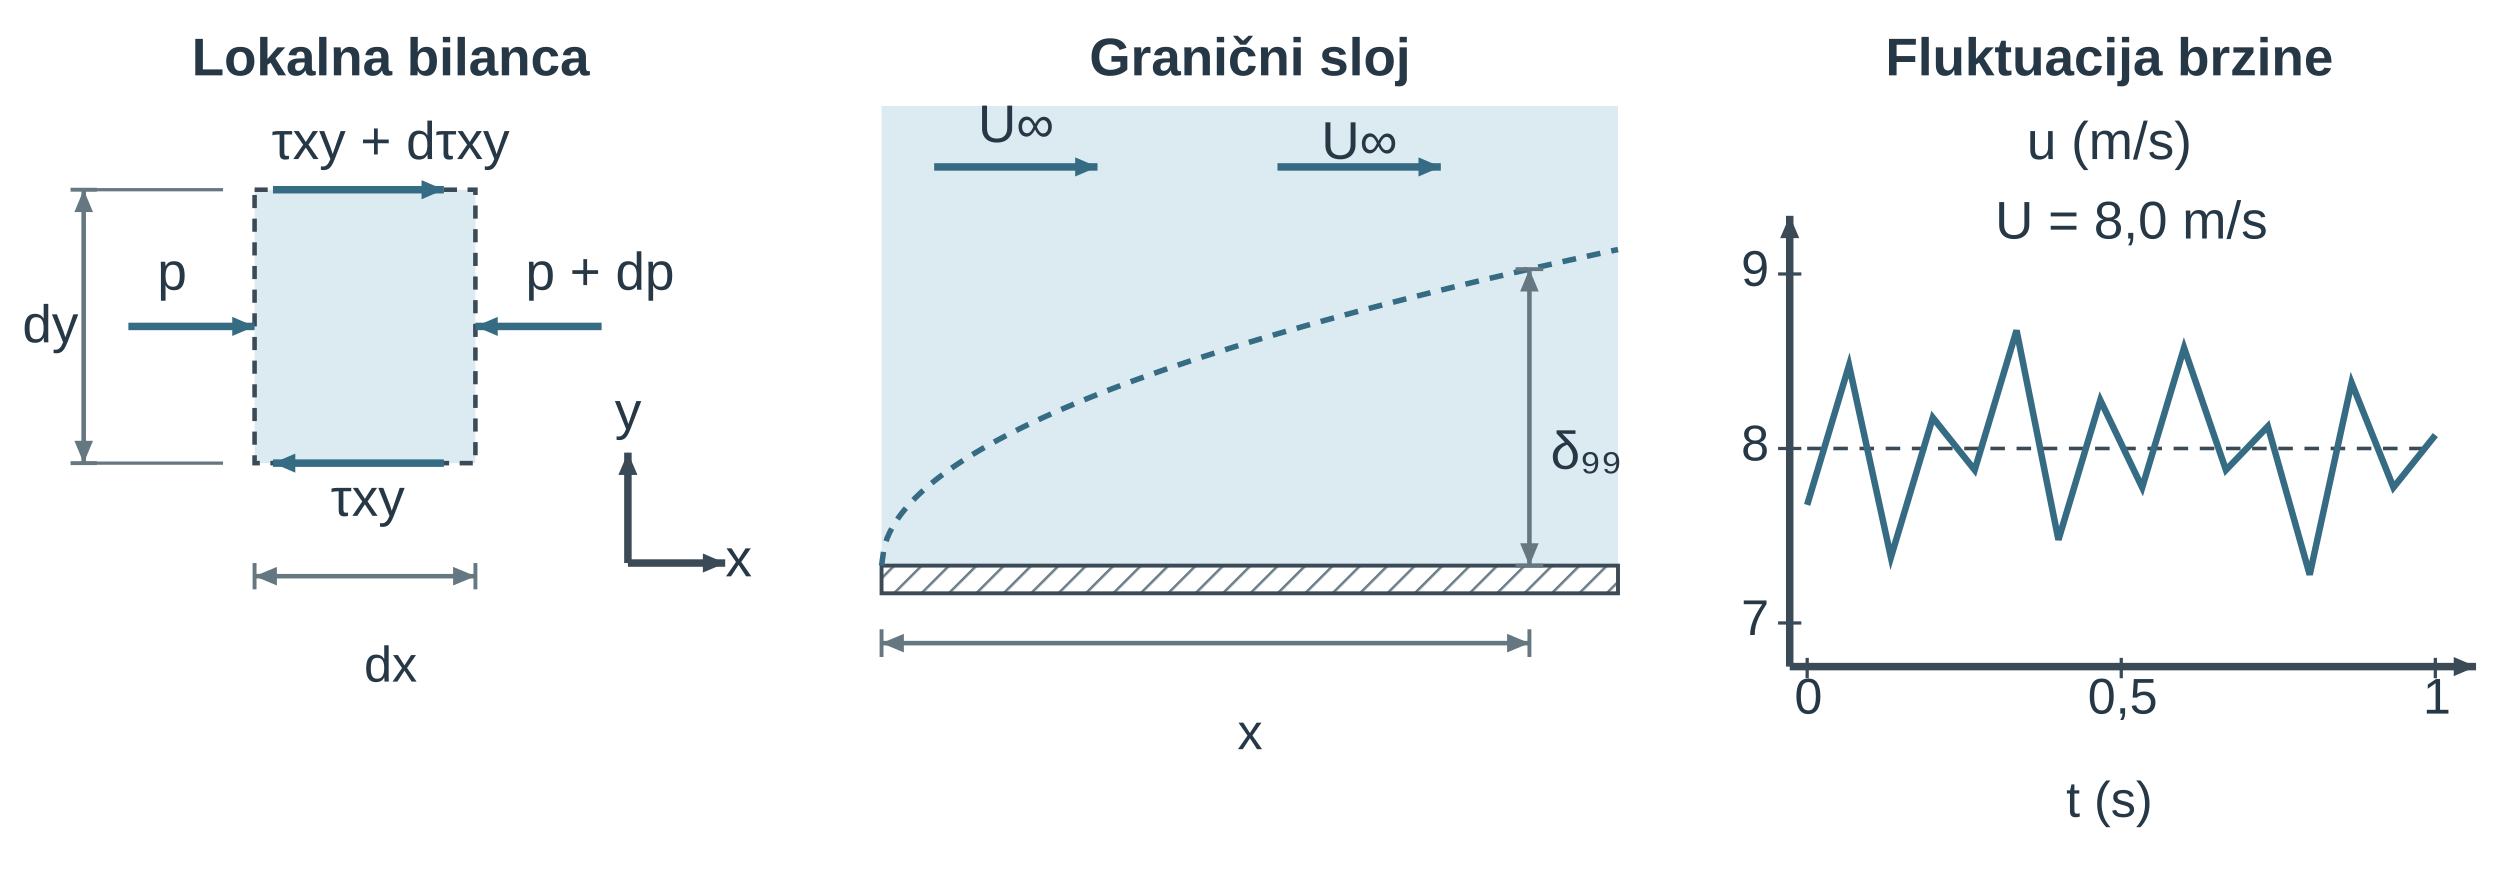
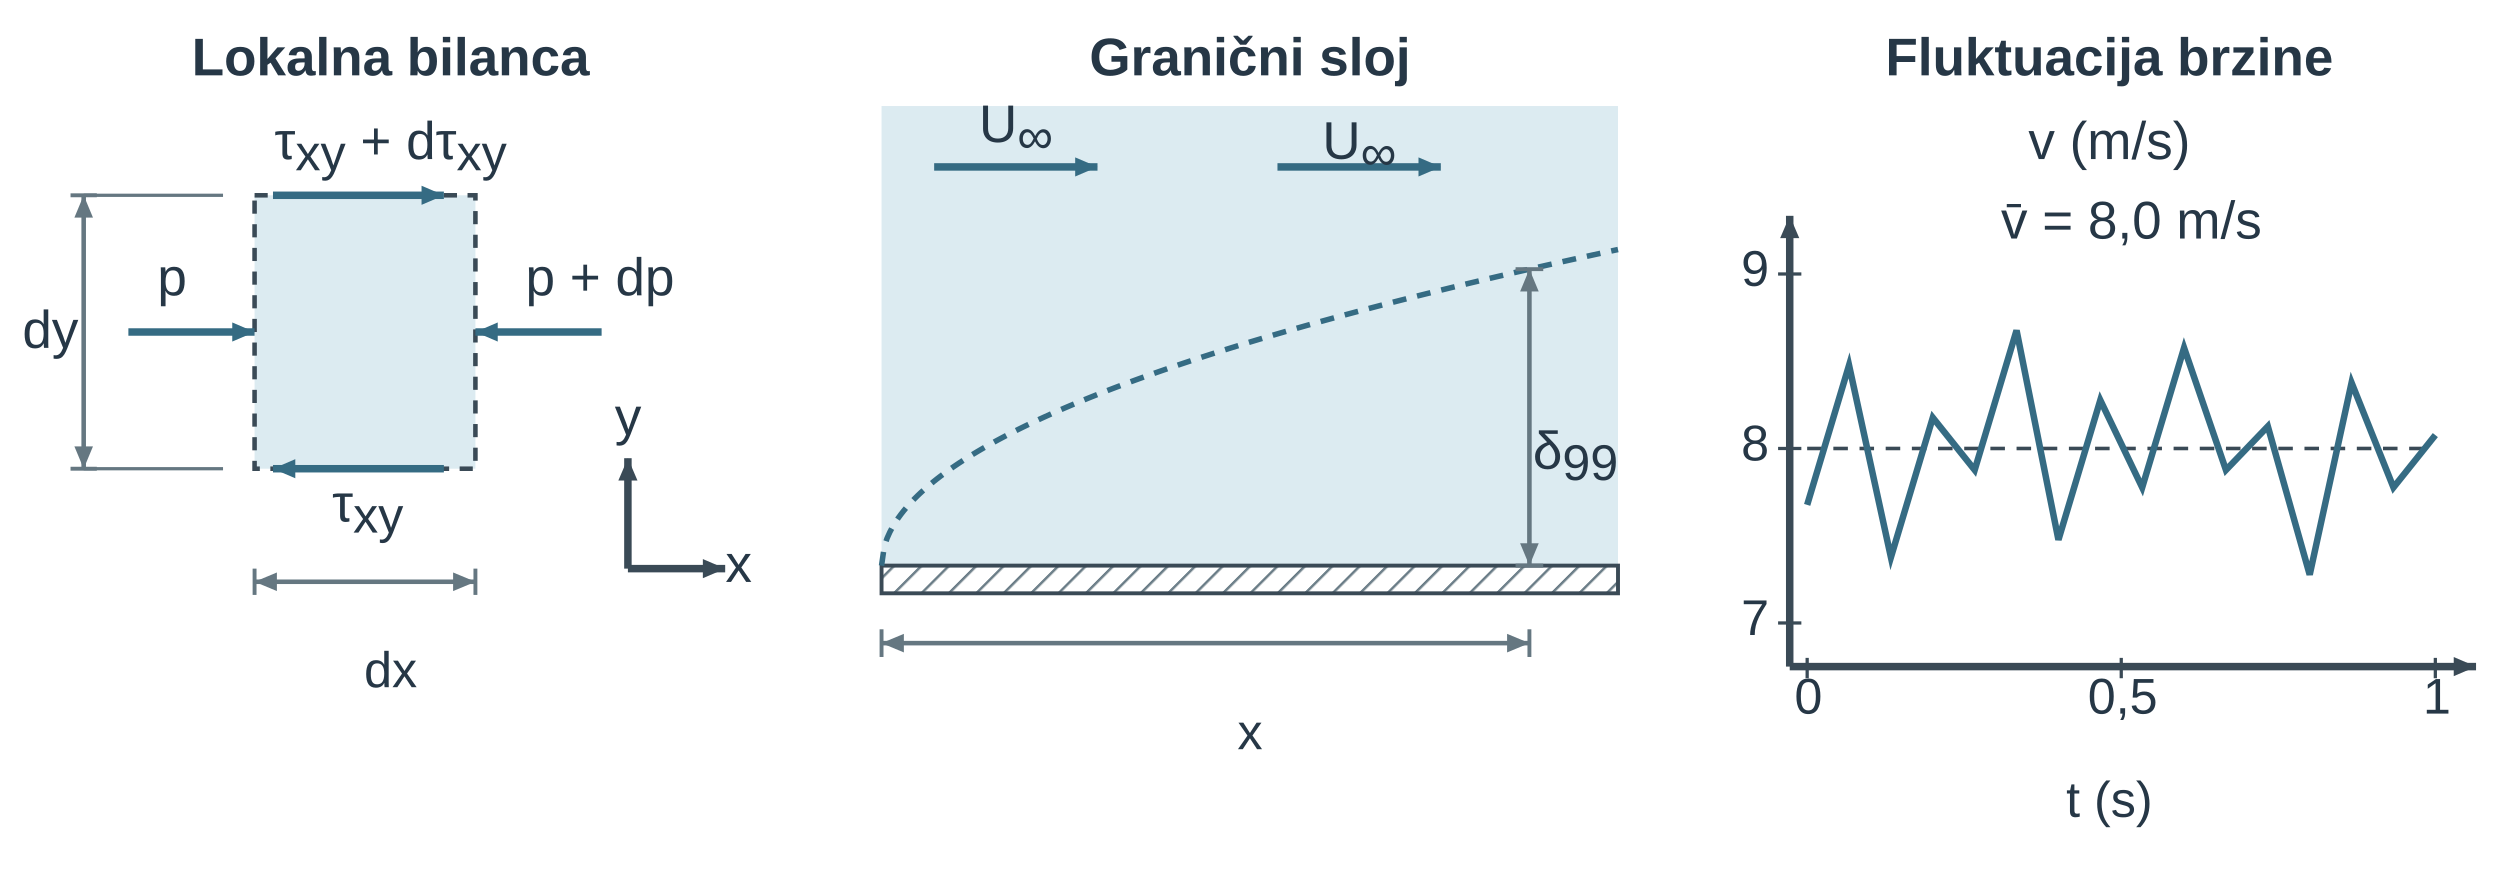
<svg xmlns="http://www.w3.org/2000/svg" width="447.874pt" height="155.837pt" viewBox="0 0 447.874 155.837" role="img">
  <defs>
    <pattern id="u12rt_hatch" width="7" height="7" patternUnits="userSpaceOnUse" patternTransform="rotate(45)">
      <line x1="0" y1="0" x2="0" y2="7" stroke="#657781" stroke-width="1.8" />
    </pattern>
    <marker id="u12rt_v" markerWidth="7" markerHeight="6" refX="7" refY="3" orient="auto">
      <path d="M0 0 L7 3 L0 6 Z" fill="#356b83" />
    </marker>
    <marker id="u12rt_dim" markerWidth="6" markerHeight="5" refX="6" refY="2.5" orient="auto-start-reverse">
      <path d="M0 0 L6 2.5 L0 5 Z" fill="#657781" />
    </marker>
    <marker id="u12rt_dimSmall" markerWidth="3" markerHeight="3" refX="3" refY="1.5" orient="auto-start-reverse">
      <path d="M0 0 L3 1.5 L0 3 Z" fill="#356b83" />
    </marker>
    <marker id="u12rt_forceMarker" markerWidth="7" markerHeight="6" refX="7" refY="3" orient="auto">
      <path d="M0 0 L7 3 L0 6 Z" fill="#356b83" />
    </marker>
    <marker id="u12rt_pressureMarker" markerWidth="7" markerHeight="6" refX="7" refY="3" orient="auto">
      <path d="M0 0 L7 3 L0 6 Z" fill="#356b83" />
    </marker>
    <marker id="u12rt_reactionMarker" markerWidth="7" markerHeight="6" refX="7" refY="3" orient="auto">
      <path d="M0 0 L7 3 L0 6 Z" fill="#356b83" />
    </marker>
    <marker id="u12rt_axisMarker" markerWidth="7" markerHeight="6" refX="7" refY="3" orient="auto">
      <path d="M0 0 L7 3 L0 6 Z" fill="#3a4a56" />
    </marker>
  </defs>
  <g font-family="Arial, Liberation Sans, sans-serif">
    <g transform="translate(0 0)">
      <g transform="translate(69.979 13.5)">
        <text data-source-text="1" x="0" y="0" text-anchor="middle" font-size="9.5" font-weight="600" fill="rgb(38, 55, 70)">Lokalna bilanca</text>
      </g>
      <g transform="translate(69.979 28.5)">
-         <text data-source-text="4" x="0" y="0" text-anchor="middle" font-size="9.5" font-weight="400" fill="rgb(38, 55, 70)">τxy + dτxy</text>
-       </g>
-       <g transform="translate(-7.307 -17.823) scale(0.471)">
+         <text data-source-text="4" x="0" y="0" text-anchor="middle" font-size="9.5" font-weight="400" fill="rgb(38, 55, 70)">τ<tspan font-size="9" font-weight="400" font-style="normal" fill="rgb(38, 55, 70)" baseline-shift="-2">xy</tspan> + dτ<tspan font-size="9" font-weight="400" font-style="normal" fill="rgb(38, 55, 70)" baseline-shift="-2">xy</tspan>
+         </text>
+       </g>
+       <g transform="translate(-7.307 -16.823) scale(0.471)">
        <g transform="matrix(1 0 0 1 2.344 4)">
          <path d="M110 106 H194 V210 H110 Z" fill="rgb(220, 235, 241)" stroke="rgb(58, 74, 86)" stroke-width="1.733" stroke-dasharray="5px, 4px" stroke-linecap="butt" stroke-linejoin="miter" fill-opacity="1" stroke-opacity="1" opacity="1" marker-start="none" marker-mid="none" marker-end="none" data-source-geometry="1" />
        </g>
      </g>
      <defs>
        <marker id="u12rt_pressureMarker-print-0-2-marker-end" markerWidth="8.49" markerHeight="7.277" refX="7" refY="3" orient="auto" viewBox="0 0 7 6" markerUnits="userSpaceOnUse">
          <path d="M0 0 L7 3 L0 6 Z" fill="#356b83" />
        </marker>
      </defs>
-       <g transform="translate(-7.307 -17.823) scale(0.471)">
+       <g transform="translate(-7.307 -16.823) scale(0.471)">
        <g transform="matrix(1 0 0 1 2.344 4)">
          <path d="M62 158 L110 158" fill="none" stroke="rgb(53, 107, 131)" stroke-width="2.848" marker-end="url(#u12rt_pressureMarker-print-0-2-marker-end)" stroke-linecap="butt" stroke-linejoin="miter" stroke-dasharray="none" fill-opacity="1" stroke-opacity="1" opacity="1" marker-start="none" marker-mid="none" data-source-geometry="2" />
        </g>
      </g>
      <defs>
        <marker id="u12rt_pressureMarker-print-0-3-marker-end" markerWidth="8.49" markerHeight="7.277" refX="7" refY="3" orient="auto" viewBox="0 0 7 6" markerUnits="userSpaceOnUse">
          <path d="M0 0 L7 3 L0 6 Z" fill="#356b83" />
        </marker>
      </defs>
-       <g transform="translate(-7.307 -17.823) scale(0.471)">
+       <g transform="translate(-7.307 -16.823) scale(0.471)">
        <g transform="matrix(1 0 0 1 2.344 4)">
          <path d="M242 158 L194 158" fill="none" stroke="rgb(53, 107, 131)" stroke-width="2.848" marker-end="url(#u12rt_pressureMarker-print-0-3-marker-end)" stroke-linecap="butt" stroke-linejoin="miter" stroke-dasharray="none" fill-opacity="1" stroke-opacity="1" opacity="1" marker-start="none" marker-mid="none" data-source-geometry="3" />
        </g>
      </g>
      <defs>
        <marker id="u12rt_forceMarker-print-0-6-marker-end" markerWidth="8.49" markerHeight="7.277" refX="7" refY="3" orient="auto" viewBox="0 0 7 6" markerUnits="userSpaceOnUse">
          <path d="M0 0 L7 3 L0 6 Z" fill="#356b83" />
        </marker>
      </defs>
-       <g transform="translate(-7.307 -17.823) scale(0.471)">
+       <g transform="translate(-7.307 -16.823) scale(0.471)">
        <g transform="matrix(1 0 0 1 2.344 4)">
          <path d="M117 106 L182 106" fill="none" stroke="rgb(53, 107, 131)" stroke-width="2.848" marker-end="url(#u12rt_forceMarker-print-0-6-marker-end)" stroke-linecap="butt" stroke-linejoin="miter" stroke-dasharray="none" fill-opacity="1" stroke-opacity="1" opacity="1" marker-start="none" marker-mid="none" data-source-geometry="6" />
        </g>
      </g>
      <defs>
        <marker id="u12rt_forceMarker-print-0-7-marker-end" markerWidth="8.49" markerHeight="7.277" refX="7" refY="3" orient="auto" viewBox="0 0 7 6" markerUnits="userSpaceOnUse">
          <path d="M0 0 L7 3 L0 6 Z" fill="#356b83" />
        </marker>
      </defs>
-       <g transform="translate(-7.307 -17.823) scale(0.471)">
+       <g transform="translate(-7.307 -16.823) scale(0.471)">
        <g transform="matrix(1 0 0 1 2.344 4)">
          <path d="M182 210 L117 210" fill="none" stroke="rgb(53, 107, 131)" stroke-width="2.848" marker-end="url(#u12rt_forceMarker-print-0-7-marker-end)" stroke-linecap="butt" stroke-linejoin="miter" stroke-dasharray="none" fill-opacity="1" stroke-opacity="1" opacity="1" marker-start="none" marker-mid="none" data-source-geometry="7" />
        </g>
      </g>
-       <g transform="translate(-7.307 -17.823) scale(0.471)">
+       <g transform="translate(-7.307 -16.823) scale(0.471)">
        <g transform="matrix(1 0 0 1 2.344 4)">
          <line x1="40" y1="106" x2="50" y2="106" stroke="rgb(101, 119, 129)" stroke-width="1.486" fill="rgb(58, 74, 86)" stroke-linecap="butt" stroke-linejoin="miter" stroke-dasharray="none" fill-opacity="1" stroke-opacity="1" opacity="1" marker-start="none" marker-mid="none" marker-end="none" data-source-geometry="10" />
        </g>
      </g>
-       <g transform="translate(-7.307 -17.823) scale(0.471)">
+       <g transform="translate(-7.307 -16.823) scale(0.471)">
        <g transform="matrix(1 0 0 1 2.344 4)">
          <line x1="40" y1="210" x2="50" y2="210" stroke="rgb(101, 119, 129)" stroke-width="1.486" fill="rgb(58, 74, 86)" stroke-linecap="butt" stroke-linejoin="miter" stroke-dasharray="none" fill-opacity="1" stroke-opacity="1" opacity="1" marker-start="none" marker-mid="none" marker-end="none" data-source-geometry="11" />
        </g>
      </g>
      <defs>
        <marker id="u12rt_dim-print-0-12-marker-start" markerWidth="8.49" markerHeight="7.075" refX="6" refY="2.5" orient="auto-start-reverse" viewBox="0 0 6 5" markerUnits="userSpaceOnUse">
          <path d="M0 0 L6 2.5 L0 5 Z" fill="#657781" />
        </marker>
      </defs>
      <defs>
        <marker id="u12rt_dim-print-0-12-marker-end" markerWidth="8.49" markerHeight="7.075" refX="6" refY="2.5" orient="auto-start-reverse" viewBox="0 0 6 5" markerUnits="userSpaceOnUse">
          <path d="M0 0 L6 2.5 L0 5 Z" fill="#657781" />
        </marker>
      </defs>
-       <g transform="translate(-7.307 -17.823) scale(0.471)">
+       <g transform="translate(-7.307 -16.823) scale(0.471)">
        <g transform="matrix(1 0 0 1 2.344 4)">
          <path d="M45 106 L45 210" fill="none" stroke="rgb(101, 119, 129)" stroke-width="1.733" marker-start="url(#u12rt_dim-print-0-12-marker-start)" marker-end="url(#u12rt_dim-print-0-12-marker-end)" stroke-linecap="butt" stroke-linejoin="miter" stroke-dasharray="none" fill-opacity="1" stroke-opacity="1" opacity="1" marker-mid="none" data-source-geometry="12" />
        </g>
      </g>
-       <g transform="translate(-7.307 -17.823) scale(0.471)">
+       <g transform="translate(-7.307 -16.823) scale(0.471)">
        <g transform="matrix(1 0 0 1 2.344 4)">
          <line x1="45" y1="106" x2="98" y2="106" stroke="rgb(101, 119, 129)" stroke-width="1.238" fill="rgb(58, 74, 86)" stroke-linecap="butt" stroke-linejoin="miter" stroke-dasharray="none" fill-opacity="1" stroke-opacity="1" opacity="1" marker-start="none" marker-mid="none" marker-end="none" data-source-geometry="14" />
        </g>
      </g>
-       <g transform="translate(-7.307 -17.823) scale(0.471)">
+       <g transform="translate(-7.307 -16.823) scale(0.471)">
        <g transform="matrix(1 0 0 1 2.344 4)">
          <line x1="45" y1="210" x2="98" y2="210" stroke="rgb(101, 119, 129)" stroke-width="1.238" fill="rgb(58, 74, 86)" stroke-linecap="butt" stroke-linejoin="miter" stroke-dasharray="none" fill-opacity="1" stroke-opacity="1" opacity="1" marker-start="none" marker-mid="none" marker-end="none" data-source-geometry="15" />
        </g>
      </g>
-       <g transform="translate(-7.307 -17.823) scale(0.471)">
+       <g transform="translate(-7.307 -16.823) scale(0.471)">
        <g transform="matrix(1 0 0 1 2.344 4)">
          <line x1="110" y1="248" x2="110" y2="258" stroke="rgb(101, 119, 129)" stroke-width="1.486" fill="rgb(58, 74, 86)" stroke-linecap="butt" stroke-linejoin="miter" stroke-dasharray="none" fill-opacity="1" stroke-opacity="1" opacity="1" marker-start="none" marker-mid="none" marker-end="none" data-source-geometry="16" />
        </g>
      </g>
-       <g transform="translate(-7.307 -17.823) scale(0.471)">
+       <g transform="translate(-7.307 -16.823) scale(0.471)">
        <g transform="matrix(1 0 0 1 2.344 4)">
          <line x1="194" y1="248" x2="194" y2="258" stroke="rgb(101, 119, 129)" stroke-width="1.486" fill="rgb(58, 74, 86)" stroke-linecap="butt" stroke-linejoin="miter" stroke-dasharray="none" fill-opacity="1" stroke-opacity="1" opacity="1" marker-start="none" marker-mid="none" marker-end="none" data-source-geometry="17" />
        </g>
      </g>
      <defs>
        <marker id="u12rt_dim-print-0-18-marker-start" markerWidth="8.49" markerHeight="7.075" refX="6" refY="2.5" orient="auto-start-reverse" viewBox="0 0 6 5" markerUnits="userSpaceOnUse">
          <path d="M0 0 L6 2.5 L0 5 Z" fill="#657781" />
        </marker>
      </defs>
      <defs>
        <marker id="u12rt_dim-print-0-18-marker-end" markerWidth="8.49" markerHeight="7.075" refX="6" refY="2.5" orient="auto-start-reverse" viewBox="0 0 6 5" markerUnits="userSpaceOnUse">
          <path d="M0 0 L6 2.5 L0 5 Z" fill="#657781" />
        </marker>
      </defs>
-       <g transform="translate(-7.307 -17.823) scale(0.471)">
+       <g transform="translate(-7.307 -16.823) scale(0.471)">
        <g transform="matrix(1 0 0 1 2.344 4)">
          <path d="M110 253 L194 253" fill="none" stroke="rgb(101, 119, 129)" stroke-width="1.733" marker-start="url(#u12rt_dim-print-0-18-marker-start)" marker-end="url(#u12rt_dim-print-0-18-marker-end)" stroke-linecap="butt" stroke-linejoin="miter" stroke-dasharray="none" fill-opacity="1" stroke-opacity="1" opacity="1" marker-mid="none" data-source-geometry="18" />
        </g>
      </g>
      <defs>
        <marker id="u12rt_axisMarker-print-0-20-marker-end" markerWidth="8.49" markerHeight="7.277" refX="7" refY="3" orient="auto" viewBox="0 0 7 6" markerUnits="userSpaceOnUse">
          <path d="M0 0 L7 3 L0 6 Z" fill="#3a4a56" />
        </marker>
      </defs>
-       <g transform="translate(-7.307 -17.823) scale(0.471)">
+       <g transform="translate(-7.307 -16.823) scale(0.471)">
        <g transform="matrix(1 0 0 1 2.344 4)">
          <path d="M252 248 L289 248" fill="none" stroke="rgb(58, 74, 86)" stroke-width="2.848" marker-end="url(#u12rt_axisMarker-print-0-20-marker-end)" stroke-linecap="butt" stroke-linejoin="miter" stroke-dasharray="none" fill-opacity="1" stroke-opacity="1" opacity="1" marker-start="none" marker-mid="none" data-source-geometry="20" />
        </g>
      </g>
      <defs>
        <marker id="u12rt_axisMarker-print-0-22-marker-end" markerWidth="8.49" markerHeight="7.277" refX="7" refY="3" orient="auto" viewBox="0 0 7 6" markerUnits="userSpaceOnUse">
          <path d="M0 0 L7 3 L0 6 Z" fill="#3a4a56" />
        </marker>
      </defs>
-       <g transform="translate(-7.307 -17.823) scale(0.471)">
+       <g transform="translate(-7.307 -16.823) scale(0.471)">
        <g transform="matrix(1 0 0 1 2.344 4)">
          <path d="M252 248 L252 206" fill="none" stroke="rgb(58, 74, 86)" stroke-width="2.848" marker-end="url(#u12rt_axisMarker-print-0-22-marker-end)" stroke-linecap="butt" stroke-linejoin="miter" stroke-dasharray="none" fill-opacity="1" stroke-opacity="1" opacity="1" marker-start="none" marker-mid="none" data-source-geometry="22" />
        </g>
      </g>
-       <g transform="translate(28.189 51.903)">
+       <g transform="translate(28.189 52.903)">
        <text data-source-text="2" x="0" y="0" text-anchor="start" font-size="9.5" font-weight="400" fill="rgb(38, 55, 70)">p</text>
      </g>
-       <g transform="translate(94.146 51.903)">
+       <g transform="translate(94.146 52.903)">
        <text data-source-text="3" x="0" y="0" text-anchor="start" font-size="9.5" font-weight="400" fill="rgb(38, 55, 70)">p + dp</text>
      </g>
-       <g transform="translate(9.023 61.325)">
+       <g transform="translate(9.023 62.325)">
        <text data-source-text="6" x="0" y="0" text-anchor="middle" font-size="9.5" font-weight="400" fill="rgb(38, 55, 70)">dy</text>
      </g>
-       <g transform="translate(112.52 76.872)">
+       <g transform="translate(112.52 77.872)">
        <text data-source-text="9" x="0" y="0" text-anchor="middle" font-size="9.5" font-weight="400" fill="rgb(38, 55, 70)">y</text>
      </g>
-       <g transform="translate(65.879 92.419)">
-         <text data-source-text="5" x="0" y="0" text-anchor="middle" font-size="9.5" font-weight="400" fill="rgb(38, 55, 70)">τxy</text>
-       </g>
-       <g transform="translate(132.333 103.255)">
+       <g transform="translate(65.879 93.419)">
+         <text data-source-text="5" x="0" y="0" text-anchor="middle" font-size="9.5" font-weight="400" fill="rgb(38, 55, 70)">τ<tspan font-size="9" font-weight="400" font-style="normal" fill="rgb(38, 55, 70)" baseline-shift="-2">xy</tspan>
+         </text>
+       </g>
+       <g transform="translate(132.333 104.255)">
        <text data-source-text="8" x="0" y="0" text-anchor="middle" font-size="9.5" font-weight="400" fill="rgb(38, 55, 70)">x</text>
      </g>
-       <g transform="translate(69.979 122.11)">
+       <g transform="translate(69.979 123.11)">
        <text data-source-text="7" x="0" y="0" text-anchor="middle" font-size="9" font-weight="400" fill="rgb(38, 55, 70)">dx</text>
      </g>
    </g>
    <g transform="translate(153.958 0)">
      <g transform="translate(69.979 13.5)">
        <text data-source-text="10" x="0" y="0" text-anchor="middle" font-size="9.5" font-weight="600" fill="rgb(38, 55, 70)">Granični sloj</text>
      </g>
      <g transform="translate(-171.117 -19.694) scale(0.496)">
        <g transform="matrix(1 0 0 1 3 4)">
          <rect x="350" y="74" width="266" height="166" rx="0" fill="rgb(220, 235, 241)" stroke="none" stroke-width="1.2px" stroke-linecap="butt" stroke-linejoin="miter" stroke-dasharray="none" fill-opacity="1" stroke-opacity="1" opacity="1" marker-start="none" marker-mid="none" marker-end="none" data-source-geometry="25" />
        </g>
      </g>
      <g transform="translate(-171.117 -19.694) scale(0.496)">
        <g transform="matrix(1 0 0 1 3 4)">
          <rect x="350" y="240" width="266" height="10" rx="0" fill="url(#u12rt_hatch)" stroke="rgb(58, 74, 86)" stroke-width="1.411" stroke-linecap="butt" stroke-linejoin="miter" stroke-dasharray="none" fill-opacity="1" stroke-opacity="1" opacity="1" marker-start="none" marker-mid="none" marker-end="none" data-source-geometry="26" />
        </g>
      </g>
      <g transform="translate(-171.117 -19.694) scale(0.496)">
        <g transform="matrix(1 0 0 1 3 4)">
          <path d="M350 240 L351 233 L352 230.101 L353 227.876 L354 226 L355 224.348 L356 222.854 L357 221.48 L358 220.201 L359 219 L360 217.864 L361 216.784 L362 215.751 L363 214.761 L364 213.808 L365 212.889 L366 212 L367 211.138 L368 210.302 L369 209.488 L370 208.695 L371 207.922 L372 207.167 L373 206.429 L374 205.707 L375 205 L376 204.307 L377 203.627 L378 202.959 L379 202.304 L380 201.659 L381 201.026 L382 200.402 L383 199.788 L384 199.183 L385 198.587 L386 198 L387 197.421 L388 196.849 L389 196.285 L390 195.728 L391 195.178 L392 194.635 L393 194.098 L394 193.567 L395 193.043 L396 192.524 L397 192.01 L398 191.503 L399 191 L400 190.503 L401 190.01 L402 189.522 L403 189.039 L404 188.561 L405 188.087 L406 187.617 L407 187.151 L408 186.69 L409 186.232 L410 185.778 L411 185.328 L412 184.882 L413 184.439 L414 184 L415 183.564 L416 183.132 L417 182.703 L418 182.277 L419 181.854 L420 181.434 L421 181.017 L422 180.603 L423 180.192 L424 179.784 L425 179.378 L426 178.975 L427 178.575 L428 178.178 L429 177.783 L430 177.39 L431 177 L432 176.612 L433 176.227 L434 175.844 L435 175.463 L436 175.085 L437 174.708 L438 174.334 L439 173.962 L440 173.592 L441 173.224 L442 172.858 L443 172.494 L444 172.132 L445 171.772 L446 171.414 L447 171.058 L448 170.704 L449 170.351 L450 170 L451 169.651 L452 169.303 L453 168.958 L454 168.614 L455 168.271 L456 167.931 L457 167.591 L458 167.254 L459 166.918 L460 166.583 L461 166.25 L462 165.919 L463 165.589 L464 165.26 L465 164.933 L466 164.608 L467 164.283 L468 163.961 L469 163.639 L470 163.319 L471 163 L472 162.682 L473 162.366 L474 162.051 L475 161.738 L476 161.425 L477 161.114 L478 160.804 L479 160.495 L480 160.188 L481 159.881 L482 159.576 L483 159.272 L484 158.969 L485 158.667 L486 158.367 L487 158.067 L488 157.769 L489 157.471 L490 157.175 L491 156.88 L492 156.585 L493 156.292 L494 156 L495 155.709 L496 155.419 L497 155.13 L498 154.841 L499 154.554 L500 154.268 L501 153.983 L502 153.698 L503 153.415 L504 153.132 L505 152.851 L506 152.57 L507 152.29 L508 152.011 L509 151.733 L510 151.456 L511 151.18 L512 150.905 L513 150.63 L514 150.356 L515 150.083 L516 149.811 L517 149.54 L518 149.27 L519 149 L520 148.731 L521 148.463 L522 148.196 L523 147.929 L524 147.664 L525 147.399 L526 147.135 L527 146.871 L528 146.608 L529 146.346 L530 146.085 L531 145.825 L532 145.565 L533 145.306 L534 145.047 L535 144.79 L536 144.533 L537 144.276 L538 144.021 L539 143.766 L540 143.512 L541 143.258 L542 143.005 L543 142.753 L544 142.501 L545 142.25 L546 142 L547 141.75 L548 141.501 L549 141.253 L550 141.005 L551 140.758 L552 140.511 L553 140.265 L554 140.02 L555 139.775 L556 139.531 L557 139.288 L558 139.045 L559 138.802 L560 138.56 L561 138.319 L562 138.078 L563 137.838 L564 137.599 L565 137.36 L566 137.121 L567 136.884 L568 136.646 L569 136.409 L570 136.173 L571 135.938 L572 135.702 L573 135.468 L574 135.234 L575 135 L576 134.767 L577 134.534 L578 134.302 L579 134.071 L580 133.84 L581 133.609 L582 133.379 L583 133.15 L584 132.921 L585 132.692 L586 132.464 L587 132.236 L588 132.009 L589 131.783 L590 131.556 L591 131.331 L592 131.106 L593 130.881 L594 130.657 L595 130.433 L596 130.209 L597 129.986 L598 129.764 L599 129.542 L600 129.32 L601 129.099 L602 128.878 L603 128.658 L604 128.438 L605 128.219 L606 128 L607 127.781 L608 127.563 L609 127.346 L610 127.128 L611 126.912 L612 126.695 L613 126.479 L614 126.263 L615 126.048 L616 125.833" fill="none" stroke="rgb(53, 107, 131)" stroke-width="1.999" stroke-dasharray="5px, 4px" stroke-linecap="butt" stroke-linejoin="miter" fill-opacity="1" stroke-opacity="1" opacity="1" marker-start="none" marker-mid="none" marker-end="none" data-source-geometry="27" />
        </g>
      </g>
      <defs>
        <marker id="u12rt_v-print-1-28-marker-end" markerWidth="8.063" markerHeight="6.911" refX="7" refY="3" orient="auto" viewBox="0 0 7 6" markerUnits="userSpaceOnUse">
          <path d="M0 0 L7 3 L0 6 Z" fill="#356b83" />
        </marker>
      </defs>
      <g transform="translate(-171.117 -19.694) scale(0.496)">
        <g transform="matrix(1 0 0 1 3 4)">
          <path d="M369 96 L428 96" fill="none" stroke="rgb(53, 107, 131)" stroke-width="2.705" marker-end="url(#u12rt_v-print-1-28-marker-end)" stroke-linecap="butt" stroke-linejoin="miter" stroke-dasharray="none" fill-opacity="1" stroke-opacity="1" opacity="1" marker-start="none" marker-mid="none" data-source-geometry="28" />
        </g>
      </g>
      <defs>
        <marker id="u12rt_v-print-1-30-marker-end" markerWidth="8.063" markerHeight="6.911" refX="7" refY="3" orient="auto" viewBox="0 0 7 6" markerUnits="userSpaceOnUse">
          <path d="M0 0 L7 3 L0 6 Z" fill="#356b83" />
        </marker>
      </defs>
      <g transform="translate(-171.117 -19.694) scale(0.496)">
        <g transform="matrix(1 0 0 1 3 4)">
          <path d="M493 96 L552 96" fill="none" stroke="rgb(53, 107, 131)" stroke-width="2.705" marker-end="url(#u12rt_v-print-1-30-marker-end)" stroke-linecap="butt" stroke-linejoin="miter" stroke-dasharray="none" fill-opacity="1" stroke-opacity="1" opacity="1" marker-start="none" marker-mid="none" data-source-geometry="30" />
        </g>
      </g>
      <g transform="translate(-171.117 -19.694) scale(0.496)">
        <g transform="matrix(1 0 0 1 3 4)">
          <line x1="579" y1="132.921" x2="589" y2="132.921" stroke="rgb(101, 119, 129)" stroke-width="1.411" fill="rgb(58, 74, 86)" stroke-linecap="butt" stroke-linejoin="miter" stroke-dasharray="none" fill-opacity="1" stroke-opacity="1" opacity="1" marker-start="none" marker-mid="none" marker-end="none" data-source-geometry="32" />
        </g>
      </g>
      <g transform="translate(-171.117 -19.694) scale(0.496)">
        <g transform="matrix(1 0 0 1 3 4)">
          <line x1="579" y1="240" x2="589" y2="240" stroke="rgb(101, 119, 129)" stroke-width="1.411" fill="rgb(58, 74, 86)" stroke-linecap="butt" stroke-linejoin="miter" stroke-dasharray="none" fill-opacity="1" stroke-opacity="1" opacity="1" marker-start="none" marker-mid="none" marker-end="none" data-source-geometry="33" />
        </g>
      </g>
      <defs>
        <marker id="u12rt_dim-print-1-34-marker-start" markerWidth="8.063" markerHeight="6.719" refX="6" refY="2.5" orient="auto-start-reverse" viewBox="0 0 6 5" markerUnits="userSpaceOnUse">
          <path d="M0 0 L6 2.5 L0 5 Z" fill="#657781" />
        </marker>
      </defs>
      <defs>
        <marker id="u12rt_dim-print-1-34-marker-end" markerWidth="8.063" markerHeight="6.719" refX="6" refY="2.5" orient="auto-start-reverse" viewBox="0 0 6 5" markerUnits="userSpaceOnUse">
          <path d="M0 0 L6 2.5 L0 5 Z" fill="#657781" />
        </marker>
      </defs>
      <g transform="translate(-171.117 -19.694) scale(0.496)">
        <g transform="matrix(1 0 0 1 3 4)">
          <path d="M584 132.921 L584 240" fill="none" stroke="rgb(101, 119, 129)" stroke-width="1.646" marker-start="url(#u12rt_dim-print-1-34-marker-start)" marker-end="url(#u12rt_dim-print-1-34-marker-end)" stroke-linecap="butt" stroke-linejoin="miter" stroke-dasharray="none" fill-opacity="1" stroke-opacity="1" opacity="1" marker-mid="none" data-source-geometry="34" />
        </g>
      </g>
      <g transform="translate(-171.117 -19.694) scale(0.496)">
        <g transform="matrix(1 0 0 1 3 4)">
          <line x1="350" y1="263" x2="350" y2="273" stroke="rgb(101, 119, 129)" stroke-width="1.411" fill="rgb(58, 74, 86)" stroke-linecap="butt" stroke-linejoin="miter" stroke-dasharray="none" fill-opacity="1" stroke-opacity="1" opacity="1" marker-start="none" marker-mid="none" marker-end="none" data-source-geometry="36" />
        </g>
      </g>
      <g transform="translate(-171.117 -19.694) scale(0.496)">
        <g transform="matrix(1 0 0 1 3 4)">
          <line x1="584" y1="263" x2="584" y2="273" stroke="rgb(101, 119, 129)" stroke-width="1.411" fill="rgb(58, 74, 86)" stroke-linecap="butt" stroke-linejoin="miter" stroke-dasharray="none" fill-opacity="1" stroke-opacity="1" opacity="1" marker-start="none" marker-mid="none" marker-end="none" data-source-geometry="37" />
        </g>
      </g>
      <defs>
        <marker id="u12rt_dim-print-1-38-marker-start" markerWidth="8.063" markerHeight="6.719" refX="6" refY="2.5" orient="auto-start-reverse" viewBox="0 0 6 5" markerUnits="userSpaceOnUse">
          <path d="M0 0 L6 2.5 L0 5 Z" fill="#657781" />
        </marker>
      </defs>
      <defs>
        <marker id="u12rt_dim-print-1-38-marker-end" markerWidth="8.063" markerHeight="6.719" refX="6" refY="2.5" orient="auto-start-reverse" viewBox="0 0 6 5" markerUnits="userSpaceOnUse">
          <path d="M0 0 L6 2.5 L0 5 Z" fill="#657781" />
        </marker>
      </defs>
      <g transform="translate(-171.117 -19.694) scale(0.496)">
        <g transform="matrix(1 0 0 1 3 4)">
          <path d="M350 268 L584 268" fill="none" stroke="rgb(101, 119, 129)" stroke-width="1.646" marker-start="url(#u12rt_dim-print-1-38-marker-start)" marker-end="url(#u12rt_dim-print-1-38-marker-end)" stroke-linecap="butt" stroke-linejoin="miter" stroke-dasharray="none" fill-opacity="1" stroke-opacity="1" opacity="1" marker-mid="none" data-source-geometry="38" />
        </g>
      </g>
      <g transform="translate(28.06 25.449)">
-         <text data-source-text="11" x="0" y="0" text-anchor="middle" font-size="9.5" font-weight="400" fill="rgb(38, 55, 70)">U∞</text>
+         <text data-source-text="11" x="0" y="0" text-anchor="middle" font-size="9.5" font-weight="400" fill="rgb(38, 55, 70)">U<tspan font-size="9" font-weight="400" font-style="normal" fill="rgb(38, 55, 70)" baseline-shift="-2">∞</tspan>
+         </text>
      </g>
      <g transform="translate(89.574 28.449)">
-         <text data-source-text="12" x="0" y="0" text-anchor="middle" font-size="9.5" font-weight="400" fill="rgb(38, 55, 70)">U∞</text>
-       </g>
-       <g transform="translate(123.822 83.987)">
-         <text data-source-text="13" x="0" y="0" text-anchor="start" font-size="9.5" font-weight="400" fill="rgb(38, 55, 70)">δ₉₉</text>
+         <text data-source-text="12" x="0" y="0" text-anchor="middle" font-size="9.5" font-weight="400" fill="rgb(38, 55, 70)">U<tspan font-size="9" font-weight="400" font-style="normal" fill="rgb(38, 55, 70)" baseline-shift="-2">∞</tspan>
+         </text>
+       </g>
+       <g transform="translate(120.646 83.987)">
+         <text data-source-text="13" x="0" y="0" text-anchor="start" font-size="9.5" font-weight="400" fill="rgb(38, 55, 70)">δ<tspan font-size="9" font-weight="400" font-style="normal" fill="rgb(38, 55, 70)" baseline-shift="-2">99</tspan>
+         </text>
      </g>
      <g transform="translate(69.979 134.22)">
        <text data-source-text="14" x="0" y="0" text-anchor="middle" font-size="9" font-weight="400" fill="rgb(38, 55, 70)">x</text>
      </g>
    </g>
    <g transform="translate(307.916 0)">
      <g transform="translate(69.979 13.5)">
        <text data-source-text="15" x="0" y="0" text-anchor="middle" font-size="9.5" font-weight="600" fill="rgb(38, 55, 70)">Fluktuacija brzine</text>
      </g>
      <g transform="translate(69.979 28.5)">
-         <text data-source-text="17" x="0" y="0" text-anchor="middle" font-size="9.5" font-weight="400" fill="rgb(38, 55, 70)">u (m/s)</text>
+         <text data-source-text="17" x="0" y="0" text-anchor="middle" font-size="9.5" font-weight="400" fill="rgb(38, 55, 70)">v (m/s)</text>
      </g>
      <defs>
        <marker id="u12rt_axisMarker-print-2-41-marker-end" markerWidth="7.673" markerHeight="6.577" refX="7" refY="3" orient="auto" viewBox="0 0 7 6" markerUnits="userSpaceOnUse">
          <path d="M0 0 L7 3 L0 6 Z" fill="#3a4a56" />
        </marker>
      </defs>
      <g transform="translate(-344.292 -5.099) scale(0.521)">
        <g transform="matrix(1 0 0 1 0.227 4)">
          <path d="M685 235 L921 235" fill="none" stroke="rgb(58, 74, 86)" stroke-width="2.574" marker-end="url(#u12rt_axisMarker-print-2-41-marker-end)" stroke-linecap="butt" stroke-linejoin="miter" stroke-dasharray="none" fill-opacity="1" stroke-opacity="1" opacity="1" marker-start="none" marker-mid="none" data-source-geometry="41" />
        </g>
      </g>
      <defs>
        <marker id="u12rt_axisMarker-print-2-43-marker-end" markerWidth="7.673" markerHeight="6.577" refX="7" refY="3" orient="auto" viewBox="0 0 7 6" markerUnits="userSpaceOnUse">
          <path d="M0 0 L7 3 L0 6 Z" fill="#3a4a56" />
        </marker>
      </defs>
      <g transform="translate(-344.292 -5.099) scale(0.521)">
        <g transform="matrix(1 0 0 1 0.227 4)">
          <path d="M685 235 L685 80" fill="none" stroke="rgb(58, 74, 86)" stroke-width="2.574" marker-end="url(#u12rt_axisMarker-print-2-43-marker-end)" stroke-linecap="butt" stroke-linejoin="miter" stroke-dasharray="none" fill-opacity="1" stroke-opacity="1" opacity="1" marker-start="none" marker-mid="none" data-source-geometry="43" />
        </g>
      </g>
      <g transform="translate(-344.292 -5.099) scale(0.521)">
        <g transform="matrix(1 0 0 1 0.227 4)">
          <line x1="681" y1="220" x2="689" y2="220" stroke="rgb(58, 74, 86)" stroke-width="1.119" fill="rgb(58, 74, 86)" stroke-linecap="butt" stroke-linejoin="miter" stroke-dasharray="none" fill-opacity="1" stroke-opacity="1" opacity="1" marker-start="none" marker-mid="none" marker-end="none" data-source-geometry="45" />
        </g>
      </g>
      <g transform="translate(-344.292 -5.099) scale(0.521)">
        <g transform="matrix(1 0 0 1 0.227 4)">
          <line x1="681" y1="160" x2="689" y2="160" stroke="rgb(58, 74, 86)" stroke-width="1.119" fill="rgb(58, 74, 86)" stroke-linecap="butt" stroke-linejoin="miter" stroke-dasharray="none" fill-opacity="1" stroke-opacity="1" opacity="1" marker-start="none" marker-mid="none" marker-end="none" data-source-geometry="47" />
        </g>
      </g>
      <g transform="translate(-344.292 -5.099) scale(0.521)">
        <g transform="matrix(1 0 0 1 0.227 4)">
          <line x1="681" y1="100" x2="689" y2="100" stroke="rgb(58, 74, 86)" stroke-width="1.119" fill="rgb(58, 74, 86)" stroke-linecap="butt" stroke-linejoin="miter" stroke-dasharray="none" fill-opacity="1" stroke-opacity="1" opacity="1" marker-start="none" marker-mid="none" marker-end="none" data-source-geometry="49" />
        </g>
      </g>
      <g transform="translate(-344.292 -5.099) scale(0.521)">
        <g transform="matrix(1 0 0 1 0.227 4)">
          <line x1="691" y1="232" x2="691" y2="239" stroke="rgb(58, 74, 86)" stroke-width="1.119" fill="rgb(58, 74, 86)" stroke-linecap="butt" stroke-linejoin="miter" stroke-dasharray="none" fill-opacity="1" stroke-opacity="1" opacity="1" marker-start="none" marker-mid="none" marker-end="none" data-source-geometry="51" />
        </g>
      </g>
      <g transform="translate(-344.292 -5.099) scale(0.521)">
        <g transform="matrix(1 0 0 1 0.227 4)">
          <line x1="799.0" y1="232" x2="799.0" y2="239" stroke="rgb(58, 74, 86)" stroke-width="1.119" fill="rgb(58, 74, 86)" stroke-linecap="butt" stroke-linejoin="miter" stroke-dasharray="none" fill-opacity="1" stroke-opacity="1" opacity="1" marker-start="none" marker-mid="none" marker-end="none" data-source-geometry="53" />
        </g>
      </g>
      <g transform="translate(-344.292 -5.099) scale(0.521)">
        <g transform="matrix(1 0 0 1 0.227 4)">
          <line x1="907" y1="232" x2="907" y2="239" stroke="rgb(58, 74, 86)" stroke-width="1.119" fill="rgb(58, 74, 86)" stroke-linecap="butt" stroke-linejoin="miter" stroke-dasharray="none" fill-opacity="1" stroke-opacity="1" opacity="1" marker-start="none" marker-mid="none" marker-end="none" data-source-geometry="55" />
        </g>
      </g>
      <g transform="translate(-344.292 -5.099) scale(0.521)">
        <g transform="matrix(1 0 0 1 0.227 4)">
          <line x1="691" y1="160" x2="907" y2="160" stroke="rgb(58, 74, 86)" stroke-width="1.231" stroke-dasharray="5px, 4px" fill="rgb(58, 74, 86)" stroke-linecap="butt" stroke-linejoin="miter" fill-opacity="1" stroke-opacity="1" opacity="1" marker-start="none" marker-mid="none" marker-end="none" data-source-geometry="57" />
        </g>
      </g>
      <g transform="translate(-344.292 -5.099) scale(0.521)">
        <g transform="matrix(1 0 0 1 0.227 4)">
          <path d="M691 179.4 L705.4 131.4 L719.8 197.4 L734.2 149.4 L748.6 167.4 L763 119.4 L777.4 191.4 L791.8 143.4 L806.2 173.4 L820.6 125.4 L835 167.4 L849.4 152.4 L863.8 203.4 L878.2 137.4 L892.6 173.4 L907 155.4" fill="none" stroke="rgb(53, 107, 131)" stroke-width="2.238" stroke-linecap="butt" stroke-linejoin="miter" stroke-dasharray="none" fill-opacity="1" stroke-opacity="1" opacity="1" marker-start="none" marker-mid="none" marker-end="none" data-source-geometry="58" />
        </g>
      </g>
      <g transform="translate(73.921 42.734)">
-         <text data-source-text="24" x="0" y="0" text-anchor="middle" font-size="9.5" font-weight="400" fill="rgb(38, 55, 70)">U = 8,0 m/s</text>
+         <text data-source-text="24" x="0" y="0" text-anchor="middle" font-size="9.5" font-weight="400" fill="rgb(38, 55, 70)">v̄ = 8,0 m/s</text>
      </g>
      <g transform="translate(9.016 51.203)">
        <text data-source-text="20" x="0" y="0" text-anchor="end" font-size="9" font-weight="400" fill="rgb(38, 55, 70)">9</text>
      </g>
      <g transform="translate(9.016 82.482)">
        <text data-source-text="19" x="0" y="0" text-anchor="end" font-size="9" font-weight="400" fill="rgb(38, 55, 70)">8</text>
      </g>
      <g transform="translate(9.016 113.761)">
        <text data-source-text="18" x="0" y="0" text-anchor="end" font-size="9" font-weight="400" fill="rgb(38, 55, 70)">7</text>
      </g>
      <g transform="translate(16.055 127.837)">
        <text data-source-text="21" x="0" y="0" text-anchor="middle" font-size="9" font-weight="400" fill="rgb(38, 55, 70)">0</text>
      </g>
      <g transform="translate(72.358 127.837)">
        <text data-source-text="22" x="0" y="0" text-anchor="middle" font-size="9" font-weight="400" fill="rgb(38, 55, 70)">0,5</text>
      </g>
      <g transform="translate(128.66 127.837)">
        <text data-source-text="23" x="0" y="0" text-anchor="middle" font-size="9" font-weight="400" fill="rgb(38, 55, 70)">1</text>
      </g>
      <g transform="translate(69.979 146.337)">
        <text data-source-text="16" x="0" y="0" text-anchor="middle" font-size="9" font-weight="400" fill="rgb(38, 55, 70)">t (s)</text>
      </g>
    </g>
  </g>
</svg>
